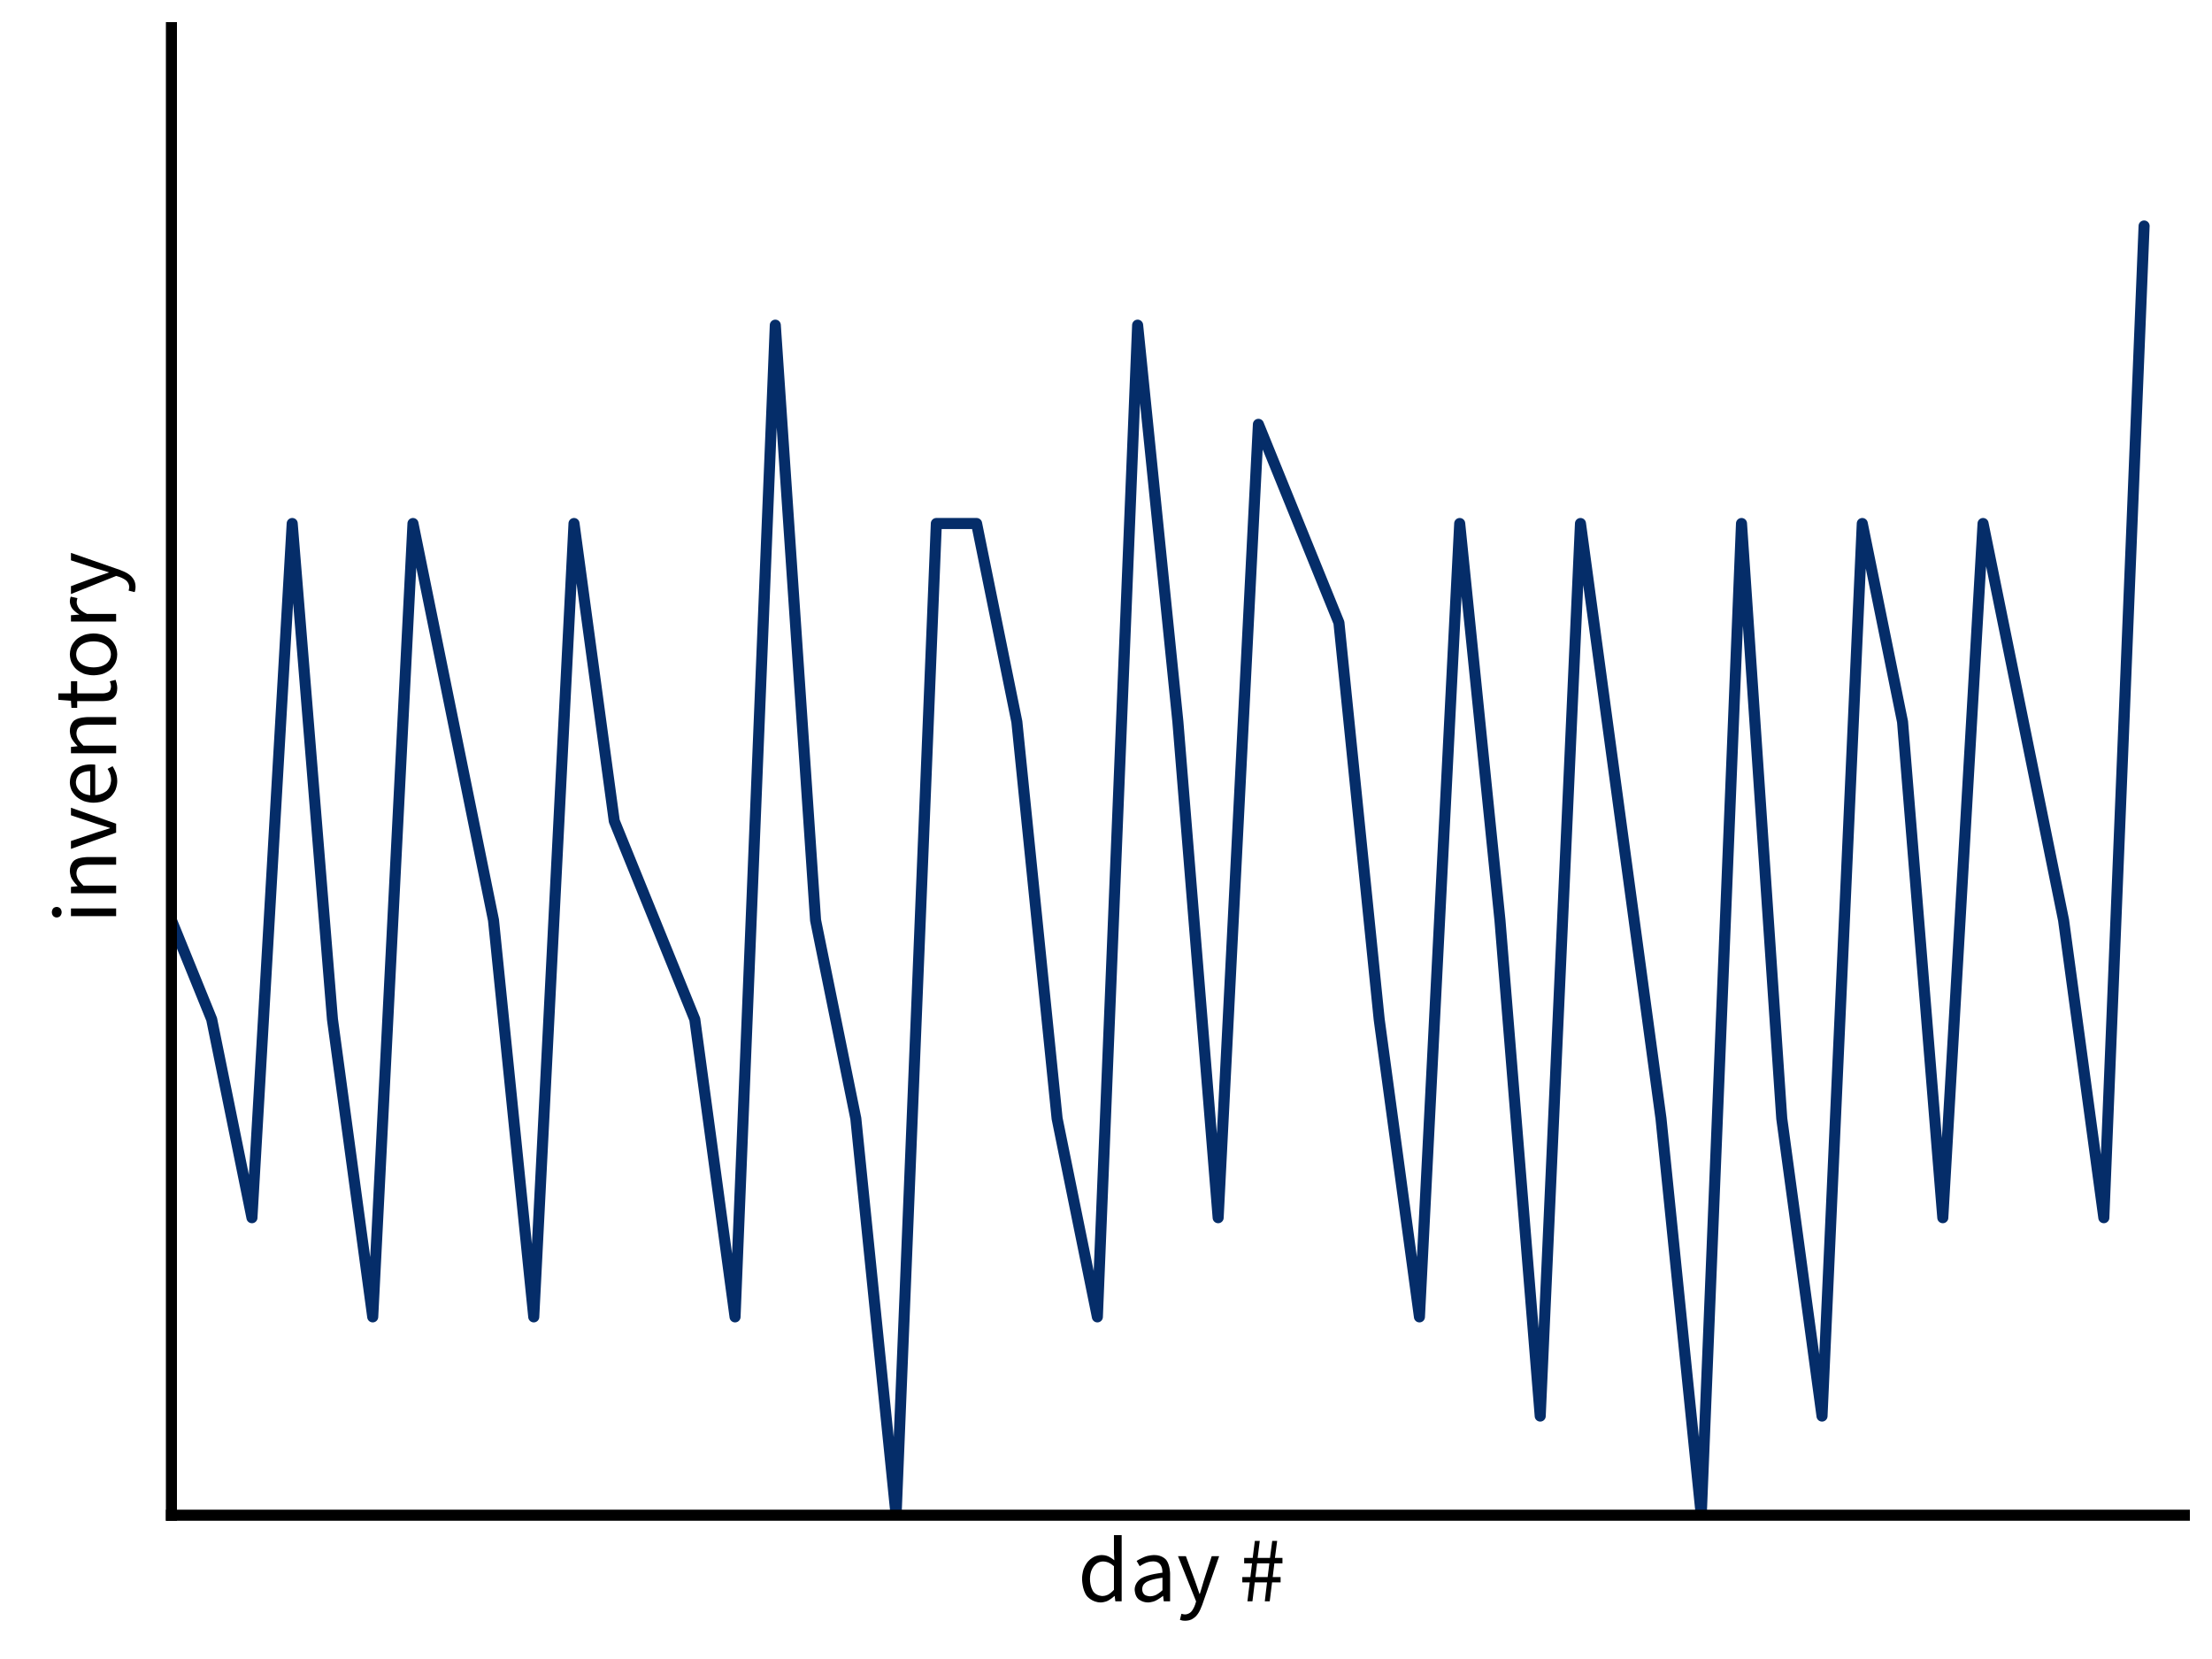
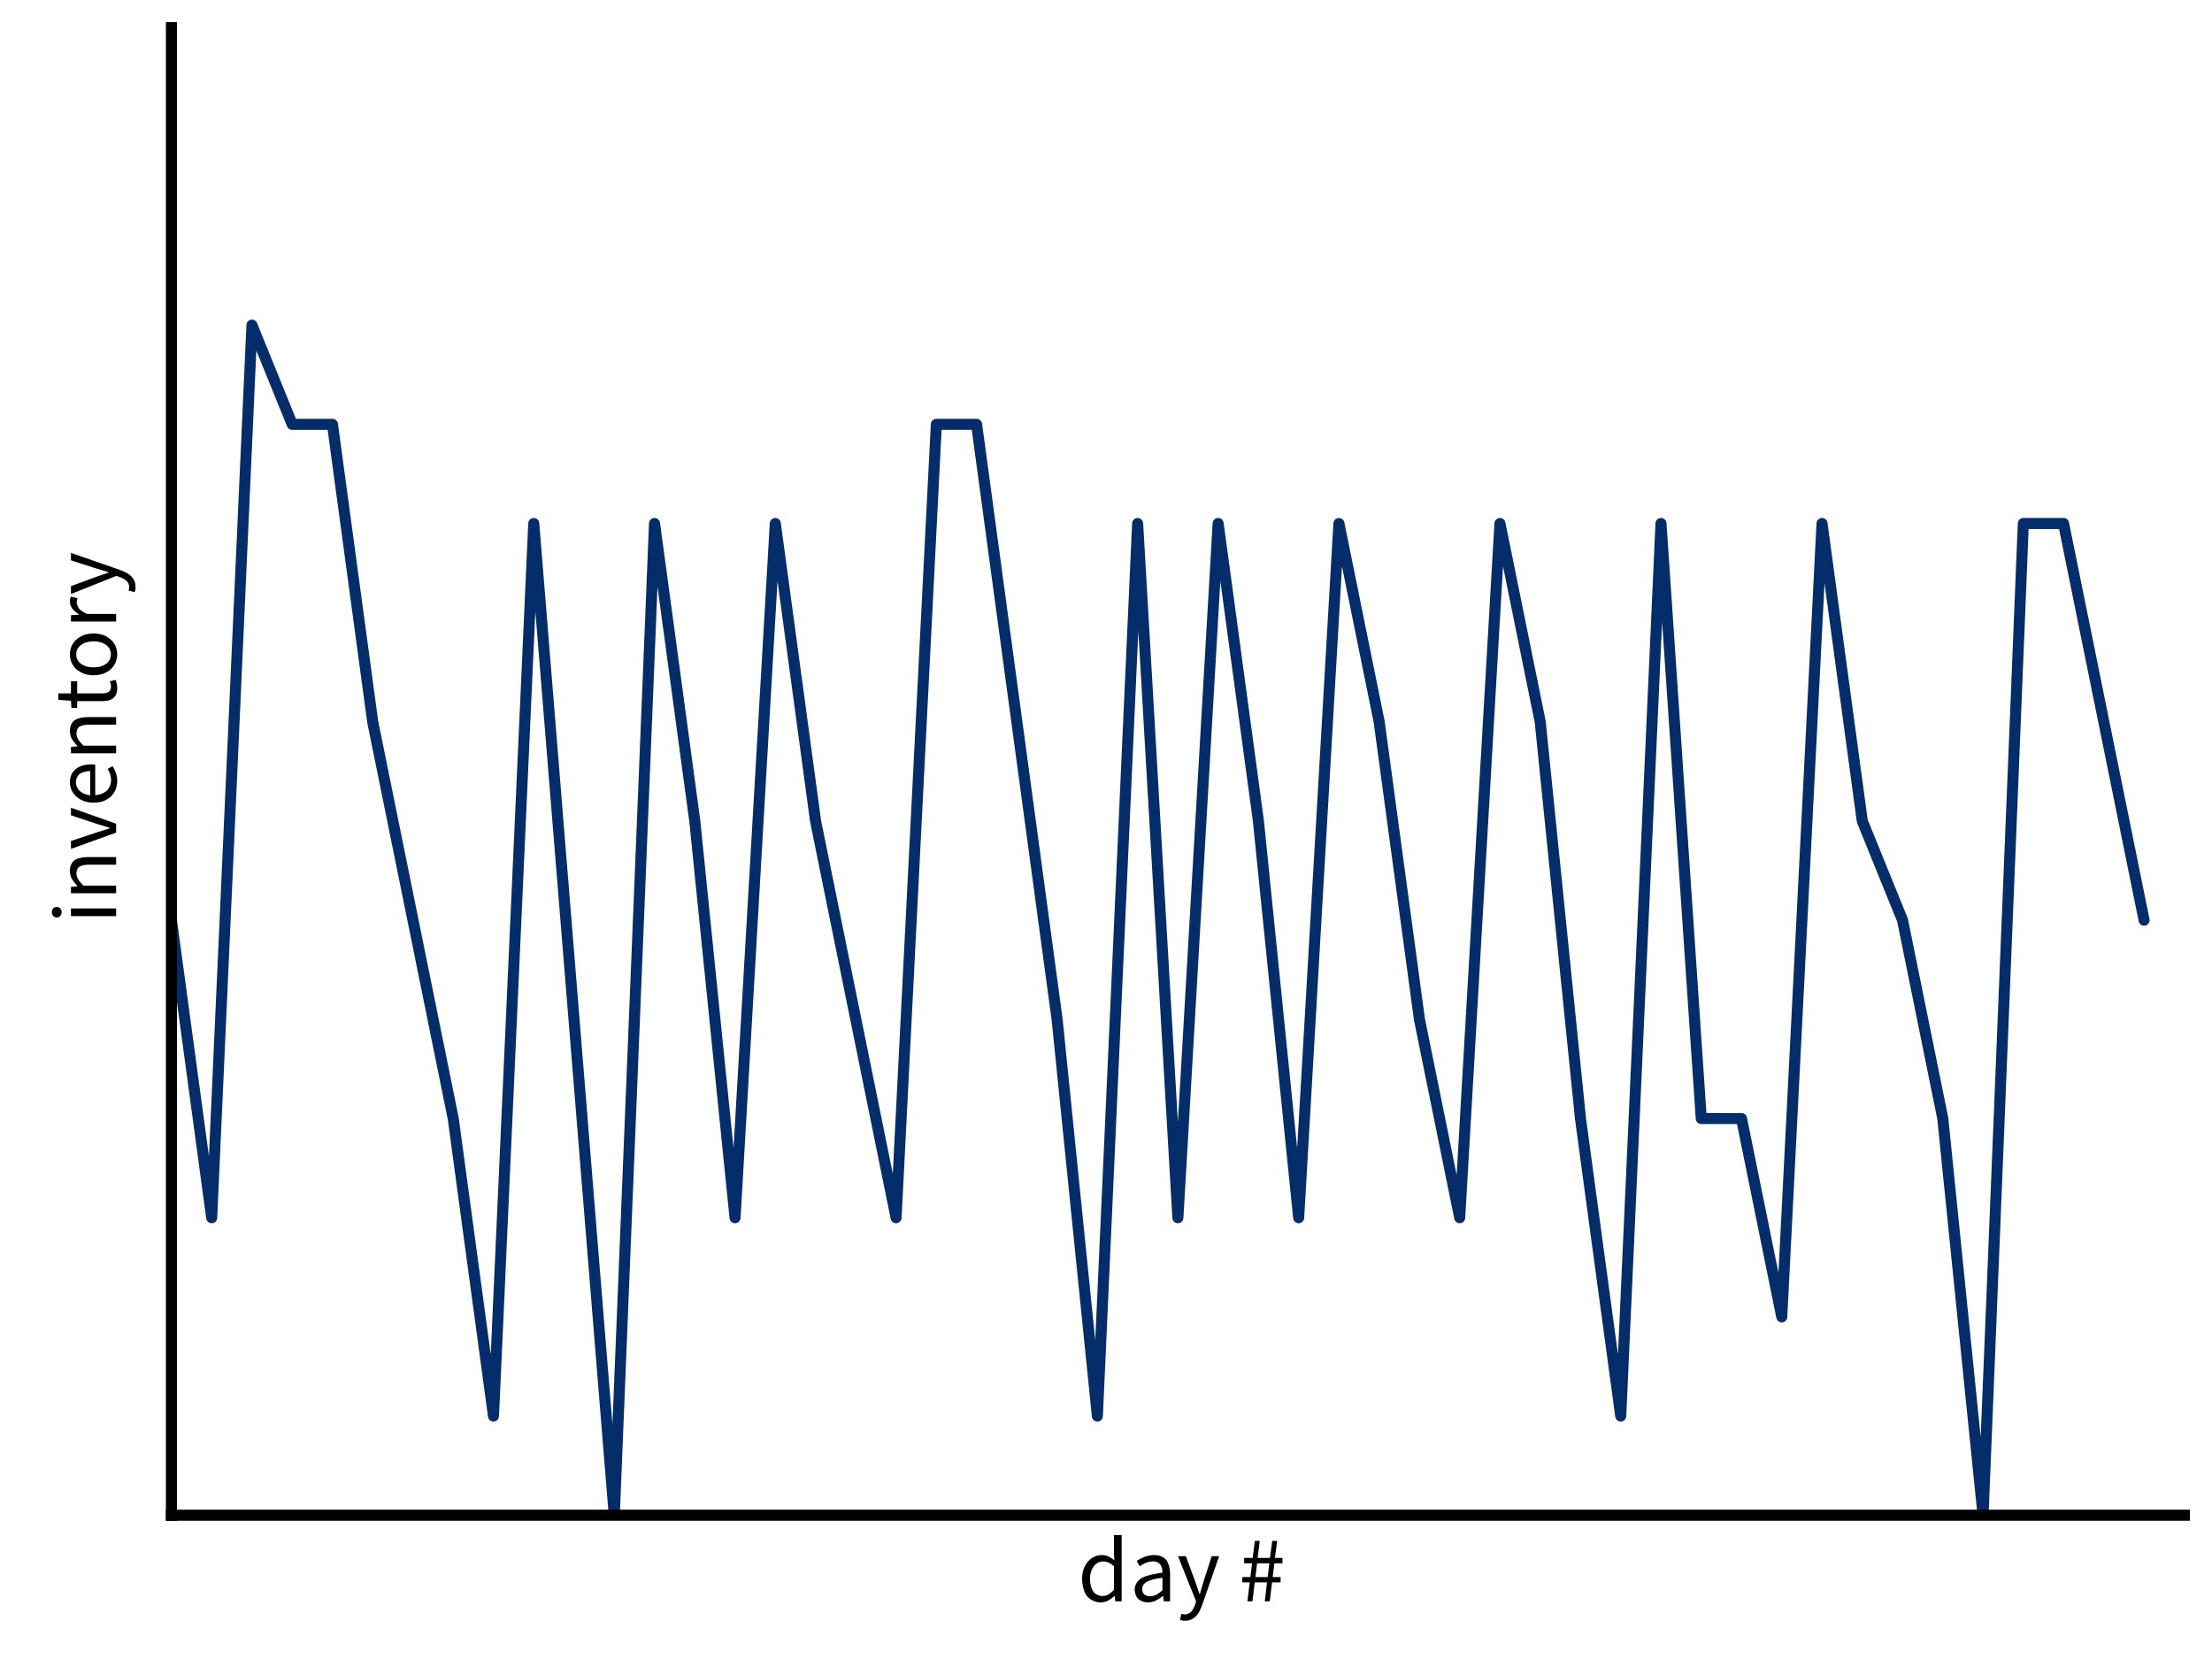
<svg xmlns="http://www.w3.org/2000/svg" height="600" stroke-opacity="1" viewBox="0.0 0.0 800.0 600.0" font-size="1" width="800" stroke="rgb(0,0,0)" version="1.1">
  <defs />
  <g stroke-linejoin="bevel" stroke-opacity="0.0" fill-opacity="0.0" stroke="rgb(0,0,0)" stroke-width="0.0" fill="rgb(0,0,0)" stroke-linecap="butt" stroke-miterlimit="10.0">
    <path d="M 0,0 v 600 h 800 v -600 Z" />
  </g>
  <g stroke-linejoin="round" stroke-opacity="1.0" fill-opacity="0.0" stroke="rgb(5,45,105)" stroke-width="4" fill="rgb(0,0,0)" stroke-linecap="round" stroke-miterlimit="10.0">
    <defs>
      <clipPath id="myClip1">
        <path d="M 62,10 v 538 h 728 v -538 Z" />
      </clipPath>
    </defs>
    <g clip-path="url(#myClip1)">
-       <path d="M 62,332.8 l 14.56,35.867 l 14.56,71.733 l 14.56,-251.067 l 14.56,179.333 l 14.56,107.6 l 14.56,-286.933 l 14.56,71.733 l 14.56,71.733 l 14.56,143.467 l 14.56,-286.933 l 14.56,107.6 l 14.56,35.867 l 14.56,35.867 l 14.56,107.6 l 14.56,-358.667 l 14.56,215.2 l 14.56,71.733 l 14.56,143.467 l 14.56,-358.667 h 14.56 l 14.56,71.733 l 14.56,143.467 l 14.56,71.733 l 14.56,-358.667 l 14.56,143.467 l 14.56,179.333 l 14.56,-286.933 l 14.56,35.867 l 14.56,35.867 l 14.56,143.467 l 14.56,107.6 l 14.56,-286.933 l 14.56,143.467 l 14.56,179.333 l 14.56,-322.8 l 14.56,107.6 l 14.56,107.6 l 14.56,143.467 l 14.56,-358.667 l 14.56,215.2 l 14.56,107.6 l 14.56,-322.8 l 14.56,71.733 l 14.56,179.333 l 14.56,-251.067 l 14.56,71.733 l 14.56,71.733 l 14.56,107.6 l 14.56,-358.667 " />
+       <path d="M 62,332.8 l 14.56,107.6 l 14.56,-322.8 l 14.56,35.867 h 14.56 l 14.56,107.6 l 14.56,71.733 l 14.56,71.733 l 14.56,107.6 l 14.56,-322.8 l 14.56,179.333 l 14.56,179.333 l 14.56,-358.667 l 14.56,107.6 l 14.56,143.467 l 14.56,-251.067 l 14.56,107.6 l 14.56,71.733 l 14.56,71.733 l 14.56,-286.933 h 14.56 l 14.56,107.6 l 14.56,107.6 l 14.56,143.467 l 14.56,-322.8 l 14.56,251.067 l 14.56,-251.067 l 14.56,107.6 l 14.56,143.467 l 14.56,-251.067 l 14.56,71.733 l 14.56,107.6 l 14.56,71.733 l 14.56,-251.067 l 14.56,71.733 l 14.56,143.467 l 14.56,107.6 l 14.56,-322.8 l 14.56,215.2 h 14.56 l 14.56,71.733 l 14.56,-286.933 l 14.56,107.6 l 14.56,35.867 l 14.56,71.733 l 14.56,143.467 l 14.56,-358.667 h 14.56 l 14.56,71.733 l 14.56,71.733 " />
    </g>
  </g>
  <g stroke-linejoin="bevel" stroke-opacity="0.0" fill-opacity="1.0" stroke="rgb(0,0,0)" stroke-width="0.0" fill="rgb(0,0,0)" stroke-linecap="butt" stroke-miterlimit="10.0">
    <path d="M 42,334.076 ZM 22.302,329.908 c 0,0.807 -0.504,1.361 -0.504 1.361c -0.504,0.555 -1.277,0.555 -1.277 0.555c -0.807,0 -1.294,-0.555 -1.294 -0.555c -0.487,-0.555 -0.487,-1.361 -0.487 -1.361c -0,-0.807 0.487,-1.361 0.487 -1.361c 0.487,-0.555 1.294,-0.555 1.294 -0.555c 0.773,-0 1.277,0.555 1.277 0.555c 0.504,0.555 0.504,1.361 0.504 1.361ZM 22.302,329.908 ZM 25.664,331.319 l -0,-2.756 l 16.336,-0 l 0,2.756 l -16.336,0 ZM 42,325.807 ZM 25.664,323.05 l -0,-2.286 l 2.353,-0.235 l -0,-0.101 c -1.177,-1.177 -1.966,-2.471 -1.966 -2.471c -0.79,-1.294 -0.79,-3.008 -0.79 -3.008c -0,-2.588 1.613,-3.781 1.613 -3.781c 1.613,-1.193 4.773,-1.193 4.773 -1.193l 10.353,-0 l 0,2.756 l -9.983,0 c -2.319,0 -3.345,0.74 -3.345 0.74c -1.025,0.74 -1.025,2.353 -1.025 2.353c 0,1.277 0.639,2.252 0.639 2.252c 0.639,0.975 1.882,2.219 1.882 2.219l 11.832,-0 l 0,2.756 l -16.336,0 ZM 42,307.42 ZM 25.664,307.017 l -0,-2.857 l 9.277,-3.092 c 1.21,-0.37 2.42,-0.756 2.42 -0.756c 1.21,-0.387 2.387,-0.756 2.387 -0.756l -0,-0.135 c -1.177,-0.37 -2.387,-0.74 -2.387 -0.74l -2.42,-0.74 l -9.277,-3.092 l -0,-2.723 l 16.336,5.782 l 0,3.227 ZM 42,291.857 ZM 33.865,290.311 c -2.017,0 -3.613,-0.622 -3.613 -0.622c -1.597,-0.622 -2.706,-1.647 -2.706 -1.647c -1.109,-1.025 -1.698,-2.336 -1.698 -2.336c -0.588,-1.311 -0.588,-2.723 -0.588 -2.723c -0,-1.546 0.538,-2.773 0.538 -2.773c 0.538,-1.227 1.546,-2.05 1.546 -2.05c 1.008,-0.824 2.42,-1.26 2.42 -1.26c 1.412,-0.437 3.16,-0.437 3.16 -0.437c 0.908,-0 1.513,0.101 1.513 0.101l 0,11.025 c 2.655,-0.168 4.202,-1.63 4.202 -1.63c 1.546,-1.462 1.546,-3.815 1.546 -3.815c -0,-1.177 -0.353,-2.168 -0.353 -2.168c -0.353,-0.992 -0.924,-1.899 -0.924 -1.899l 1.815,-0.975 c 0.672,1.076 1.177,2.387 1.177 2.387c 0.504,1.311 0.504,2.992 0.504 2.992c 0,1.647 -0.588,3.076 -0.588 3.076c -0.588,1.429 -1.681,2.487 -1.681 2.487c -1.092,1.059 -2.672,1.664 -2.672 1.664c -1.58,0.605 -3.597,0.605 -3.597 0.605ZM 33.865,290.311 ZM 32.622,278.882 c -2.521,0 -3.849,1.059 -3.849 1.059c -1.328,1.059 -1.328,2.975 -1.328 2.975c 0,0.874 0.353,1.664 0.353 1.664c 0.353,0.79 1.008,1.429 1.008 1.429c 0.655,0.639 1.613,1.059 1.613 1.059c 0.958,0.42 2.202,0.555 2.202 0.555l -0,-8.739 ZM 42,275.185 ZM 25.664,272.429 l -0,-2.286 l 2.353,-0.235 l -0,-0.101 c -1.177,-1.177 -1.966,-2.471 -1.966 -2.471c -0.79,-1.294 -0.79,-3.008 -0.79 -3.008c -0,-2.588 1.613,-3.781 1.613 -3.781c 1.613,-1.193 4.773,-1.193 4.773 -1.193l 10.353,-0 l 0,2.756 l -9.983,0 c -2.319,0 -3.345,0.74 -3.345 0.74c -1.025,0.74 -1.025,2.353 -1.025 2.353c 0,1.277 0.639,2.252 0.639 2.252c 0.639,0.975 1.882,2.219 1.882 2.219l 11.832,-0 l 0,2.756 l -16.336,0 ZM 42,256.798 ZM 27.916,253.571 l 0,2.42 l -2.084,0 l -0.168,-2.555 l -4.571,-0.336 l -0,-2.319 l 4.571,-0 l -0,-4.403 l 2.252,-0 l 0,4.403 l 9.076,-0 c 1.513,-0 2.336,-0.555 2.336 -0.555c 0.824,-0.555 0.824,-1.966 0.824 -1.966c -0,-0.437 -0.135,-0.941 -0.135 -0.941c -0.135,-0.504 -0.302,-0.908 -0.302 -0.908l 2.084,-0.538 c 0.235,0.672 0.42,1.462 0.42 1.462c 0.185,0.79 0.185,1.563 0.185 1.563c 0,1.311 -0.403,2.202 -0.403 2.202c -0.403,0.891 -1.109,1.445 -1.109 1.445c -0.706,0.555 -1.714,0.79 -1.714 0.79c -1.008,0.235 -2.219,0.235 -2.219 0.235l -9.042,0 ZM 42,245.773 ZM 33.865,244.227 c -2.05,0 -3.647,-0.622 -3.647 -0.622c -1.597,-0.622 -2.706,-1.664 -2.706 -1.664c -1.109,-1.042 -1.681,-2.403 -1.681 -2.403c -0.571,-1.361 -0.571,-2.874 -0.571 -2.874c -0,-1.513 0.571,-2.874 0.571 -2.874c 0.571,-1.361 1.681,-2.403 1.681 -2.403c 1.109,-1.042 2.706,-1.664 2.706 -1.664c 1.597,-0.622 3.647,-0.622 3.647 -0.622c 2.017,-0 3.613,0.622 3.613 0.622c 1.597,0.622 2.689,1.664 2.689 1.664c 1.092,1.042 1.664,2.403 1.664 2.403c 0.571,1.361 0.571,2.874 0.571 2.874c 0,1.513 -0.571,2.874 -0.571 2.874c -0.571,1.361 -1.664,2.403 -1.664 2.403c -1.092,1.042 -2.689,1.664 -2.689 1.664c -1.597,0.622 -3.613,0.622 -3.613 0.622ZM 33.865,244.227 ZM 33.865,241.37 c 1.412,-0 2.555,-0.336 2.555 -0.336c 1.143,-0.336 1.966,-0.958 1.966 -0.958c 0.824,-0.622 1.277,-1.496 1.277 -1.496c 0.454,-0.874 0.454,-1.916 0.454 -1.916c -0,-1.042 -0.454,-1.916 -0.454 -1.916c -0.454,-0.874 -1.277,-1.496 -1.277 -1.496c -0.824,-0.622 -1.966,-0.958 -1.966 -0.958c -1.143,-0.336 -2.555,-0.336 -2.555 -0.336c -1.412,0 -2.571,0.336 -2.571 0.336c -1.16,0.336 -2,0.958 -2 0.958c -0.84,0.622 -1.294,1.496 -1.294 1.496c -0.454,0.874 -0.454,1.916 -0.454 1.916c 0,1.042 0.454,1.916 0.454 1.916c 0.454,0.874 1.294,1.496 1.294 1.496c 0.84,0.622 2,0.958 2 0.958c 1.16,0.336 2.571,0.336 2.571 0.336ZM 42,227.555 ZM 25.664,224.798 l -0,-2.286 l 2.958,-0.235 l -0,-0.101 c -1.546,-0.84 -2.454,-2.034 -2.454 -2.034c -0.908,-1.193 -0.908,-2.605 -0.908 -2.605c -0,-0.975 0.336,-1.748 0.336 -1.748l 2.42,0.538 c -0.135,0.403 -0.202,0.74 -0.202 0.74c -0.067,0.336 -0.067,0.84 -0.067 0.84c 0,1.042 0.84,2.168 0.84 2.168c 0.84,1.126 2.924,1.966 2.924 1.966l 10.487,-0 l 0,2.756 l -16.336,0 ZM 42,215.252 ZM 46.504,213.605 l 0.151,-0.605 c 0,0 0.084,-0.639 0.084 -0.639c -0,-1.412 -0.992,-2.303 -0.992 -2.303c -0.992,-0.891 -2.504,-1.395 -2.504 -1.395l -1.21,-0.37 l -16.37,6.555 l -0,-2.857 l 9.042,-3.328 c 1.076,-0.37 2.269,-0.79 2.269 -0.79c 1.193,-0.42 2.336,-0.79 2.336 -0.79l -0,-0.135 c -1.109,-0.37 -2.319,-0.706 -2.319 -0.706c -1.21,-0.336 -2.286,-0.672 -2.286 -0.672l -9.042,-2.924 l -0,-2.689 l 17.681,6.151 c 1.21,0.437 2.252,0.975 2.252 0.975c 1.042,0.538 1.798,1.277 1.798 1.277c 0.756,0.74 1.193,1.681 1.193 1.681c 0.437,0.941 0.437,2.185 0.437 2.185c 0,0.571 -0.084,1.042 -0.084 1.042c -0.084,0.471 -0.252,0.874 -0.252 0.874l -2.185,-0.538 h 0 Z" />
  </g>
  <g stroke-linejoin="miter" stroke-opacity="1.0" fill-opacity="0.0" stroke="rgb(0,0,0)" stroke-width="4" fill="rgb(0,0,0)" stroke-linecap="square" stroke-miterlimit="10.0">
    <path d="M 62,548 v -538 " />
  </g>
  <g stroke-linejoin="miter" stroke-opacity="1.0" fill-opacity="0.0" stroke="rgb(0,0,0)" stroke-width="4" fill="rgb(0,0,0)" stroke-linecap="square" stroke-miterlimit="10.0">
    <path d="M 62,548 h 728 " />
  </g>
  <g stroke-linejoin="bevel" stroke-opacity="0.0" fill-opacity="1.0" stroke="rgb(0,0,0)" stroke-width="0.0" fill="rgb(0,0,0)" stroke-linecap="butt" stroke-miterlimit="10.0">
    <path d="M 389.765,579.143 ZM 391.344,571.008 c 0,-1.983 0.588,-3.58 0.588 -3.58c 0.588,-1.597 1.563,-2.706 1.563 -2.706c 0.975,-1.109 2.252,-1.714 2.252 -1.714c 1.277,-0.605 2.689,-0.605 2.689 -0.605c 1.412,0 2.454,0.504 2.454 0.504c 1.042,0.504 2.118,1.378 2.118 1.378l -0.135,-2.79 v -6.286 h 2.79 v 23.933 h -2.286 l -0.235,-1.916 h -0.101 c -0.975,0.941 -2.235,1.63 -2.235 1.63c -1.26,0.689 -2.706,0.689 -2.706 0.689c -3.092,-0 -4.924,-2.219 -4.924 -2.219c -1.832,-2.219 -1.832,-6.319 -1.832 -6.319ZM 391.344,571.008 ZM 394.202,570.975 c 0,2.958 1.177,4.605 1.177 4.605c 1.177,1.647 3.328,1.647 3.328 1.647c 1.143,0 2.151,-0.555 2.151 -0.555c 1.008,-0.555 2.017,-1.698 2.017 -1.698v -8.538 c -1.042,-0.941 -2,-1.328 -2 -1.328c -0.958,-0.387 -1.966,-0.387 -1.966 -0.387c -0.975,-0 -1.832,0.454 -1.832 0.454c -0.857,0.454 -1.496,1.277 -1.496 1.277c -0.639,0.824 -1.008,1.966 -1.008 1.966c -0.37,1.143 -0.37,2.555 -0.37 2.555ZM 408.42,579.143 ZM 410.37,574.908 c 0,-2.689 2.403,-4.118 2.403 -4.118c 2.403,-1.429 7.647,-2 7.647 -2c 0,-0.773 -0.151,-1.513 -0.151 -1.513c -0.151,-0.74 -0.538,-1.311 -0.538 -1.311c -0.387,-0.571 -1.025,-0.924 -1.025 -0.924c -0.639,-0.353 -1.647,-0.353 -1.647 -0.353c -1.445,-0 -2.672,0.538 -2.672 0.538c -1.227,0.538 -2.202,1.21 -2.202 1.21l -1.109,-1.916 c 1.143,-0.74 2.79,-1.429 2.79 -1.429c 1.647,-0.689 3.63,-0.689 3.63 -0.689c 2.992,0 4.336,1.832 4.336 1.832c 1.345,1.832 1.345,4.891 1.345 4.891v 10.017 h -2.286 l -0.235,-1.95 h -0.067 c -1.177,0.975 -2.538,1.664 -2.538 1.664c -1.361,0.689 -2.874,0.689 -2.874 0.689c -2.084,-0 -3.445,-1.21 -3.445 -1.21c -1.361,-1.21 -1.361,-3.429 -1.361 -3.429ZM 410.37,574.908 ZM 413.092,574.706 c 0,1.412 0.824,2.017 0.824 2.017c 0.824,0.605 2.034,0.605 2.034 0.605c 1.177,0 2.235,-0.555 2.235 -0.555c 1.059,-0.555 2.235,-1.63 2.235 -1.63v -4.538 c -2.05,0.269 -3.462,0.639 -3.462 0.639c -1.412,0.37 -2.269,0.874 -2.269 0.874c -0.857,0.504 -1.227,1.16 -1.227 1.16c -0.37,0.655 -0.37,1.429 -0.37 1.429ZM 425.63,579.143 ZM 427.277,583.647 l 0.605,0.151 c 0,0 0.639,0.084 0.639 0.084c 1.412,0 2.303,-0.992 2.303 -0.992c 0.891,-0.992 1.395,-2.504 1.395 -2.504l 0.37,-1.21 l -6.555,-16.37 h 2.857 l 3.328,9.042 c 0.37,1.076 0.79,2.269 0.79 2.269c 0.42,1.193 0.79,2.336 0.79 2.336h 0.135 c 0.37,-1.109 0.706,-2.319 0.706 -2.319c 0.336,-1.21 0.672,-2.286 0.672 -2.286l 2.924,-9.042 h 2.689 l -6.151,17.681 c -0.437,1.21 -0.975,2.252 -0.975 2.252c -0.538,1.042 -1.277,1.798 -1.277 1.798c -0.74,0.756 -1.681,1.193 -1.681 1.193c -0.941,0.437 -2.185,0.437 -2.185 0.437c -0.571,-0 -1.042,-0.084 -1.042 -0.084c -0.471,-0.084 -0.874,-0.252 -0.874 -0.252l 0.538,-2.185 h 0 ZM 448.118,579.143 ZM 451.983,572.286 h -2.689 v -1.916 h 2.924 l 0.605,-4.975 h -2.857 v -1.95 h 3.092 l 0.773,-6.151 h 1.782 l -0.773,6.151 h 4.471 l 0.807,-6.151 h 1.782 l -0.807,6.151 h 2.723 v 1.95 h -2.924 l -0.605,4.975 h 2.857 v 1.916 h -3.092 l -0.84,6.857 h -1.782 l 0.807,-6.857 h -4.437 l -0.84,6.857 h -1.815 ZM 451.983,572.286 ZM 458.471,570.37 l 0.605,-4.975 h -4.437 l -0.605,4.975 h 4.437 Z" />
  </g>
</svg>
